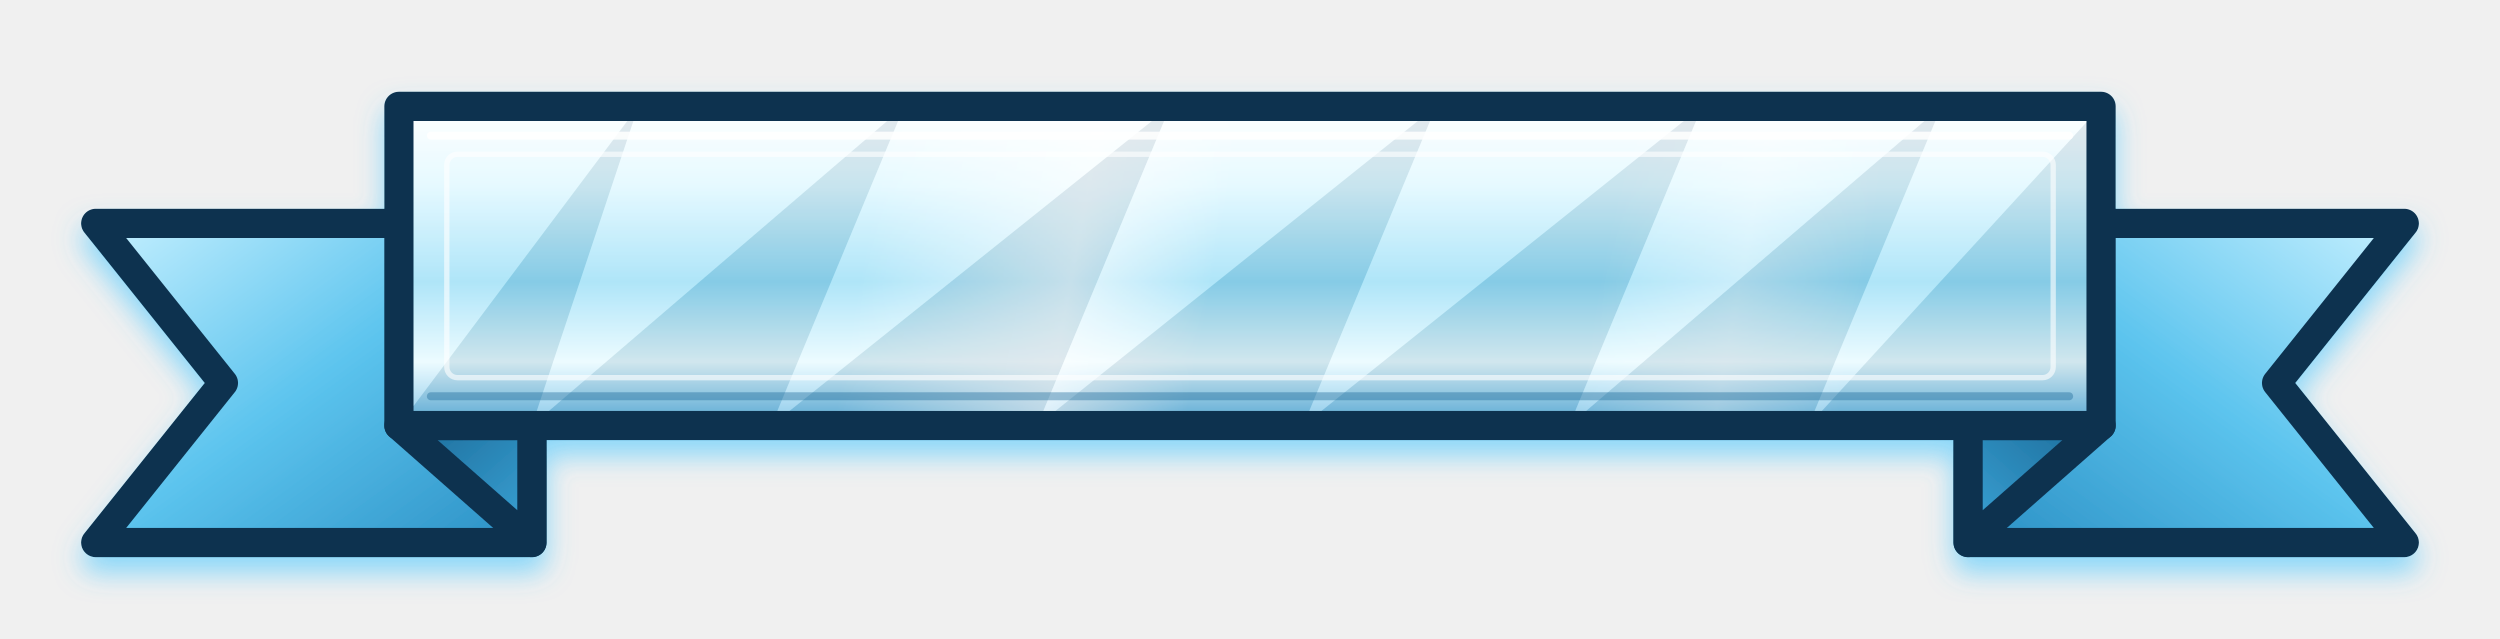
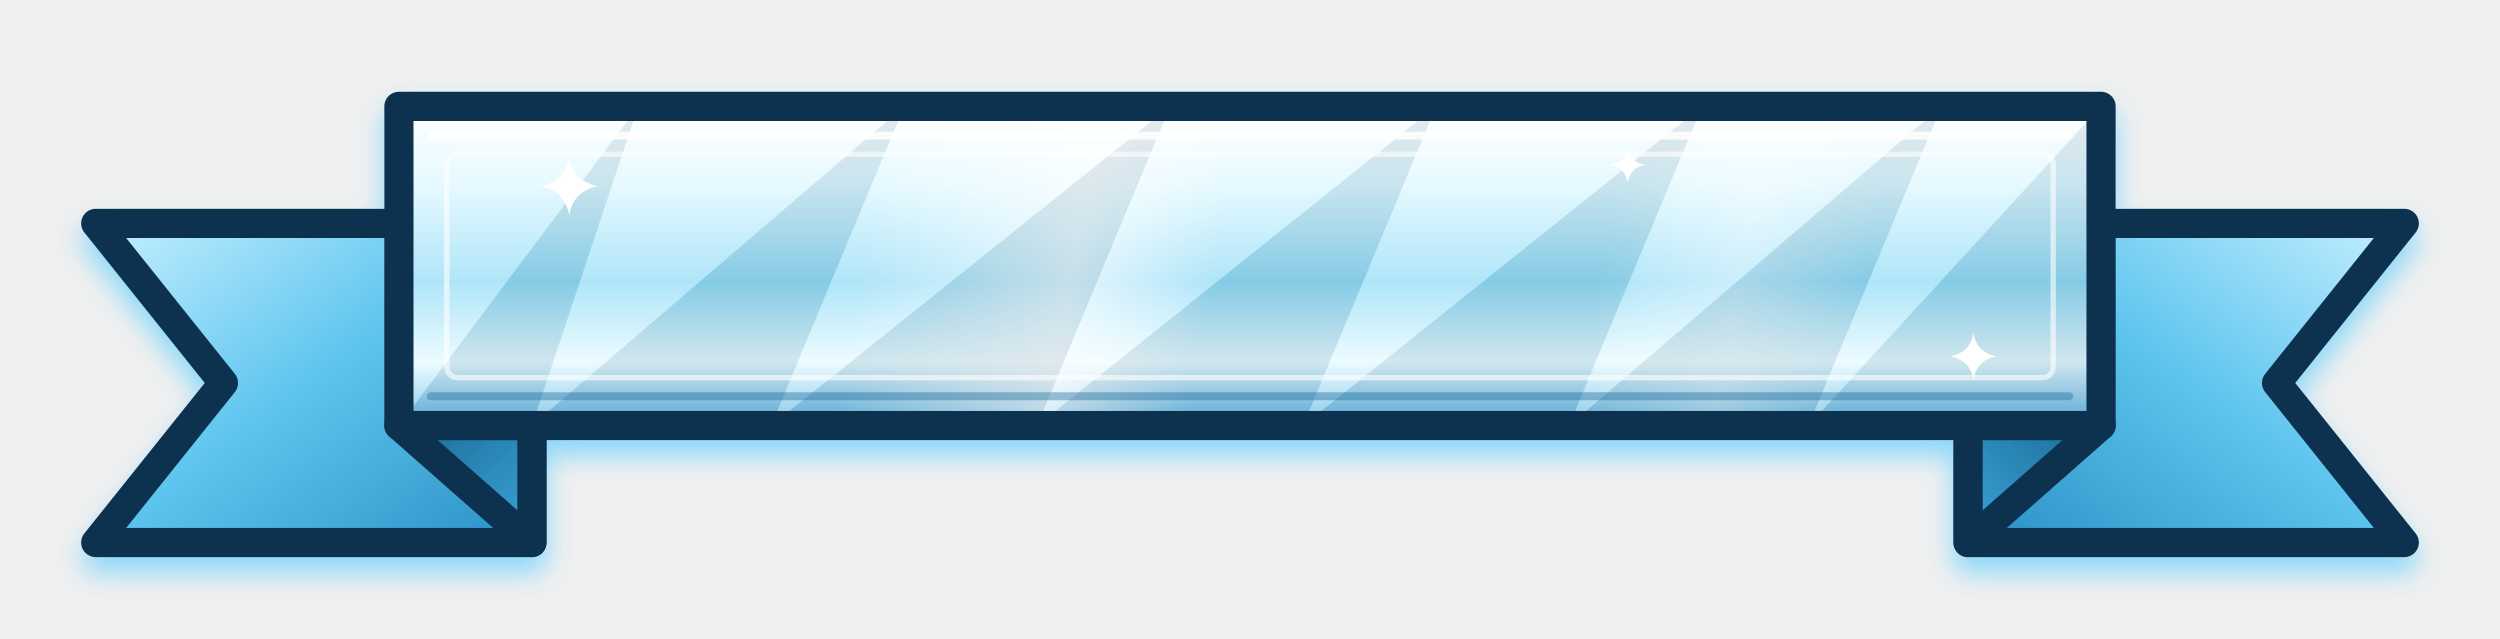
<svg xmlns="http://www.w3.org/2000/svg" class="ruban-rarete" viewBox="0 0 940 240" width="940" height="240" role="img" aria-label="Diamant — Diamant" data-rarete="diamant">
  <defs>
    <linearGradient id="rb-diamant-b" x1="0" y1="0" x2="0" y2="1">
      <stop offset="0" stop-color="#ffffff" />
      <stop offset="0.25" stop-color="#dcf7ff" />
      <stop offset="0.55" stop-color="#93dcf6" />
      <stop offset="0.8" stop-color="#e6faff" />
      <stop offset="1" stop-color="#5db4e2" />
    </linearGradient>
    <linearGradient id="rb-diamant-t" x1="0" y1="0" x2="1" y2="1">
      <stop offset="0" stop-color="#c6f0ff" />
      <stop offset="0.5" stop-color="#5cc4ee" />
      <stop offset="1" stop-color="#2a8fc4" />
    </linearGradient>
    <linearGradient id="rb-diamant-f" x1="0" y1="0" x2="1" y2="1">
      <stop offset="0" stop-color="#1c6a98" />
      <stop offset="1" stop-color="#3ba6d9" />
    </linearGradient>
    <linearGradient id="rb-diamant-s" gradientUnits="userSpaceOnUse" x1="150" y1="40" x2="790" y2="160">
      <stop offset="0" stop-color="#fff" stop-opacity="0" />
      <stop offset="0.28" stop-color="#fff" stop-opacity="0" />
      <stop offset="0.4" stop-color="#fff" stop-opacity="0.65" />
      <stop offset="0.48" stop-color="#fff" stop-opacity="0" />
      <stop offset="0.7" stop-color="#fff" stop-opacity="0" />
      <stop offset="0.78" stop-color="#fff" stop-opacity="0.35" />
      <stop offset="0.85" stop-color="#fff" stop-opacity="0" />
      <stop offset="1" stop-color="#fff" stop-opacity="0" />
    </linearGradient>
    <linearGradient id="rb-diamant-h" x1="0" y1="0" x2="1" y2="0">
      <stop offset="0" stop-color="#fff" stop-opacity="0" />
      <stop offset="0.5" stop-color="#fff" stop-opacity="0.6" />
      <stop offset="1" stop-color="#fff" stop-opacity="0" />
    </linearGradient>
    <filter id="rb-diamant-o" x="-8%" y="-20%" width="116%" height="150%">
      <feDropShadow dx="0" dy="6" stdDeviation="5" flood-color="#46c8ff" flood-opacity="0.6" />
    </filter>
    <clipPath id="rb-diamant-c">
      <rect x="155.5" y="45.5" width="629" height="109" />
    </clipPath>
  </defs>
-   <style>.rb-shimmer{animation:rb-sweep 3.6s ease-in-out infinite}@keyframes rb-sweep{0%{transform:translateX(-220px)}60%,100%{transform:translateX(920px)}}.rb-sp{opacity:0;transform-box:fill-box;transform-origin:center;animation:rb-tw 2.6s ease-in-out infinite}@keyframes rb-tw{0%,100%{opacity:0;transform:scale(.3)}50%{opacity:1;transform:scale(1)}}@media (prefers-reduced-motion:reduce){.rb-shimmer{display:none}.rb-sp{animation:none;opacity:.9}}</style>
  <g filter="url(#rb-diamant-o)" stroke="#0d3250" stroke-width="11" stroke-linejoin="round" stroke-linecap="round">
    <path d="M200,84 L36,84 L84,144 L36,204 L200,204 Z" fill="url(#rb-diamant-t)" />
    <path d="M200,84 L36,84 L84,144 L36,204 L200,204 Z" fill="url(#rb-diamant-t)" transform="translate(940 0) scale(-1 1)" />
    <path d="M150,160 L200,160 L200,204 Z" fill="url(#rb-diamant-f)" />
    <path d="M150,160 L200,160 L200,204 Z" fill="url(#rb-diamant-f)" transform="translate(940 0) scale(-1 1)" />
    <rect x="150" y="40" width="640" height="120" rx="0" fill="url(#rb-diamant-b)" />
  </g>
  <g clip-path="url(#rb-diamant-c)" pointer-events="none">
    <rect x="150" y="40" width="640" height="120" fill="url(#rb-diamant-s)" />
    <polygon points="150,40 150,160 240,40" fill="#fff" fill-opacity="0.260" />
    <polygon points="150,160 240,40 200,160" fill="#0d3250" fill-opacity="0.100" />
    <polygon points="240,40 200,160 340,40" fill="#fff" fill-opacity="0.260" />
    <polygon points="200,160 340,40 290,160" fill="#0d3250" fill-opacity="0.100" />
    <polygon points="340,40 290,160 440,40" fill="#fff" fill-opacity="0.260" />
    <polygon points="290,160 440,40 390,160" fill="#0d3250" fill-opacity="0.100" />
    <polygon points="440,40 390,160 540,40" fill="#fff" fill-opacity="0.260" />
    <polygon points="390,160 540,40 490,160" fill="#0d3250" fill-opacity="0.100" />
    <polygon points="540,40 490,160 640,40" fill="#fff" fill-opacity="0.260" />
    <polygon points="490,160 640,40 590,160" fill="#0d3250" fill-opacity="0.100" />
    <polygon points="640,40 590,160 730,40" fill="#fff" fill-opacity="0.260" />
    <polygon points="590,160 730,40 680,160" fill="#0d3250" fill-opacity="0.100" />
    <polygon points="730,40 680,160 790,40" fill="#fff" fill-opacity="0.260" />
    <polygon points="680,160 790,40 790,160" fill="#0d3250" fill-opacity="0.100" />
    <path d="M162,51H778" fill="none" stroke="#fff" stroke-opacity=".85" stroke-width="3" stroke-linecap="round" />
    <path d="M162,149H778" fill="none" stroke="#1c6a98" stroke-opacity=".4" stroke-width="3" stroke-linecap="round" />
    <rect x="168" y="58" width="604" height="84" rx="4" fill="none" stroke="#ffffff" stroke-opacity="0.60" stroke-width="2" />
    <g class="rb-shimmer" style="animation-delay:0.00s">
      <rect x="0" y="20" width="90" height="160" transform="skewX(-20)" fill="url(#rb-diamant-h)" />
    </g>
  </g>
  <g transform="translate(214 70) scale(1)">
    <path class="rb-sp" style="animation-delay:0.0s" d="M0,-11 Q1.6,-1.6 11,0 Q1.6,1.6 0,11 Q-1.6,1.6 -11,0 Q-1.6,-1.6 0,-11Z" fill="#fff" />
  </g>
  <g transform="translate(742 134) scale(0.8)">
    <path class="rb-sp" style="animation-delay:-0.9s" d="M0,-11 Q1.6,-1.6 11,0 Q1.6,1.6 0,11 Q-1.6,1.6 -11,0 Q-1.6,-1.6 0,-11Z" fill="#fff" />
  </g>
  <g transform="translate(612 62) scale(0.6)">
    <path class="rb-sp" style="animation-delay:-1.8s" d="M0,-11 Q1.6,-1.6 11,0 Q1.6,1.6 0,11 Q-1.6,1.6 -11,0 Q-1.6,-1.6 0,-11Z" fill="#fff" />
  </g>
</svg>
